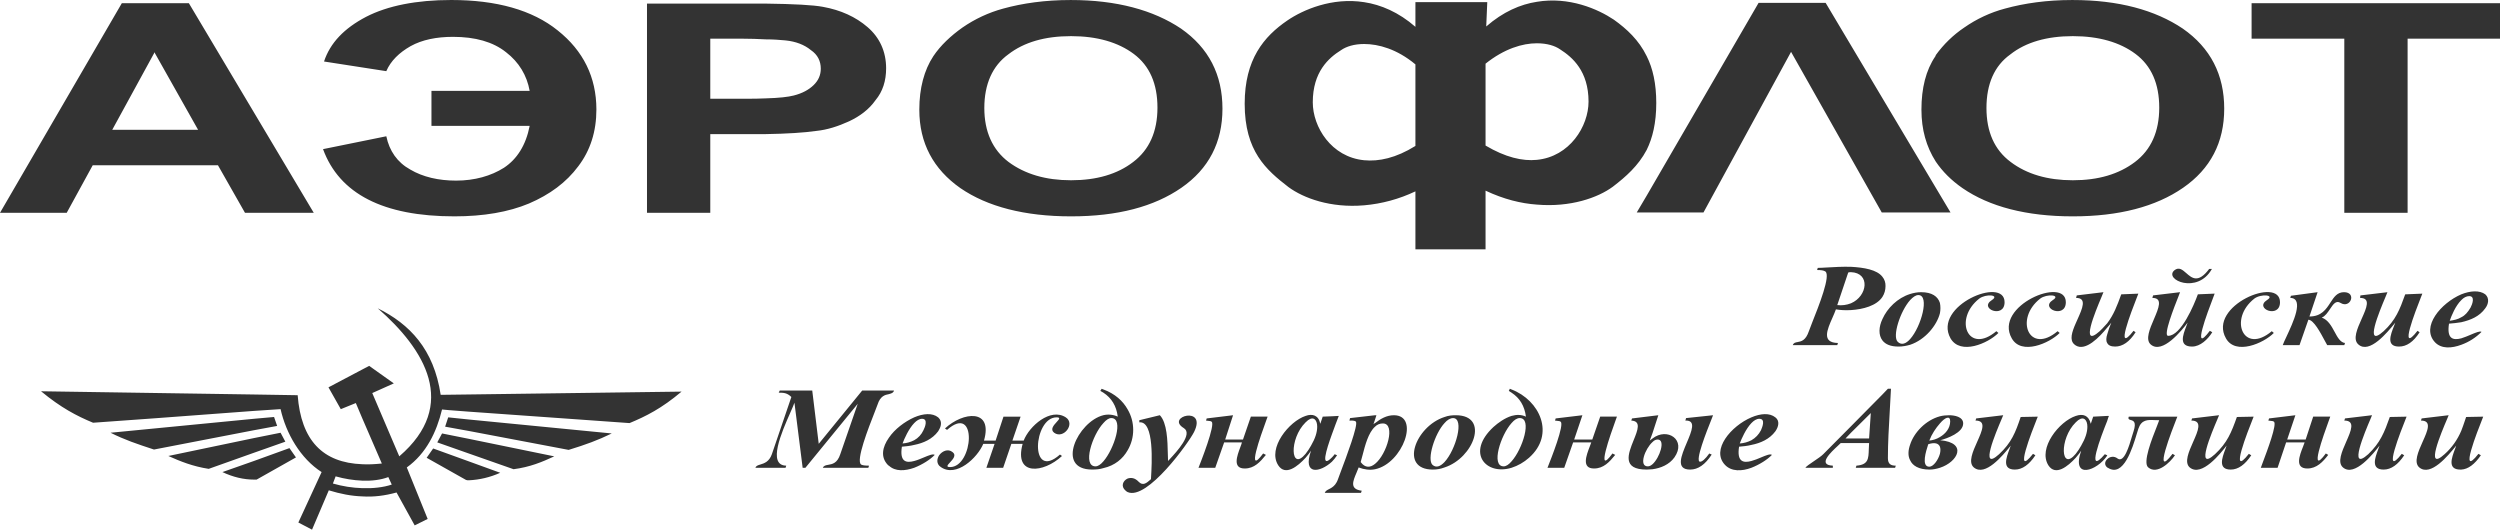
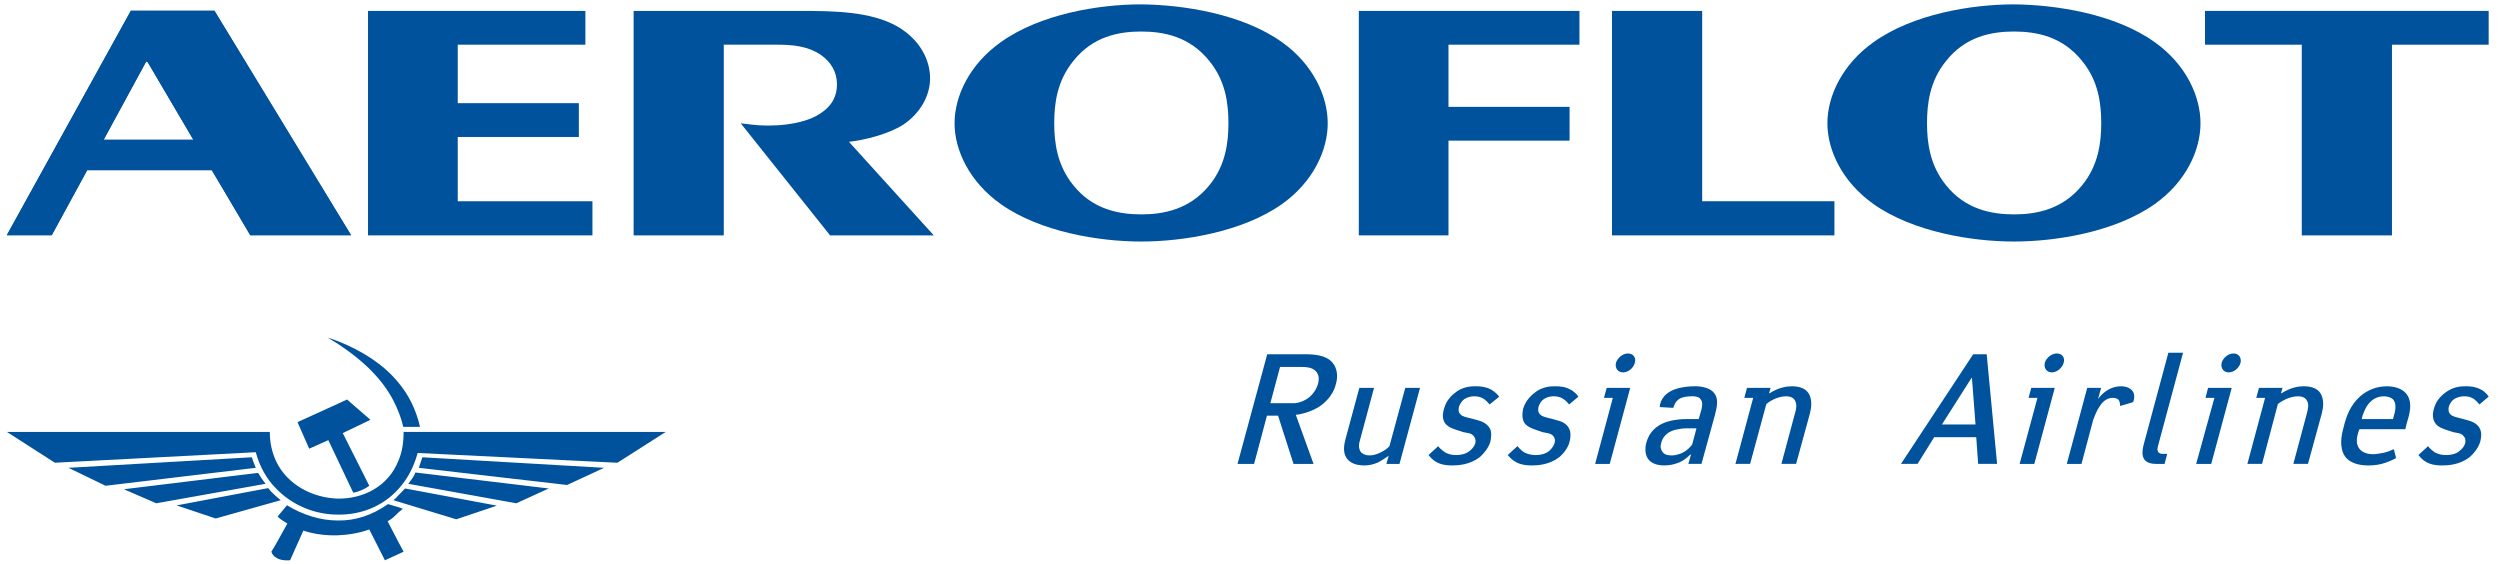
- <svg xmlns="http://www.w3.org/2000/svg" width="118" height="25" viewBox="0 0 118 25" fill="none">
-   <path fill-rule="evenodd" clip-rule="evenodd" d="M21.155 19.699L21.01 20.139L22.124 20.341L26.84 21.235C27.664 20.982 28.213 20.78 28.875 20.459L22.124 19.8L21.155 19.699ZM40.954 1.284C40.389 0.794 39.678 0.473 38.838 0.322C38.386 0.237 37.482 0.187 36.142 0.17H30.538V10.045H33.525V6.33H36.141C37.142 6.314 37.95 6.263 38.531 6.179C39.048 6.128 39.564 5.959 40.082 5.723C40.582 5.487 41.018 5.167 41.325 4.728C41.664 4.322 41.825 3.816 41.825 3.225C41.825 2.431 41.519 1.773 40.954 1.284ZM38.402 4.018C38.176 4.237 37.869 4.406 37.465 4.508C37.207 4.575 36.771 4.626 36.142 4.643C35.851 4.66 35.511 4.66 35.156 4.66H33.525V1.824H34.946C35.414 1.824 35.802 1.841 36.142 1.858C36.511 1.858 36.789 1.882 36.992 1.9L36.992 1.9C37.029 1.903 37.063 1.906 37.094 1.909C37.562 1.959 37.966 2.111 38.273 2.364C38.596 2.584 38.741 2.887 38.741 3.242C38.741 3.545 38.628 3.799 38.402 4.018ZM7.316 0.152H5.75L0 10.044H3.149L4.377 7.799H10.287L11.563 10.044H14.809L8.915 0.152H7.316ZM7.316 6.128H5.297L7.299 2.465L7.315 2.515L9.35 6.127H7.316V6.128ZM26.322 1.435C25.128 0.473 23.432 0 21.301 0C19.654 0 18.297 0.27 17.28 0.794C16.246 1.334 15.584 2.026 15.294 2.903L18.233 3.359C18.443 2.87 18.846 2.482 19.38 2.178C19.929 1.874 20.607 1.739 21.382 1.739C22.432 1.739 23.272 1.975 23.885 2.465C24.499 2.937 24.87 3.562 25 4.288H20.365V5.942H25C24.823 6.854 24.402 7.512 23.789 7.917C23.175 8.306 22.4 8.525 21.528 8.525C20.705 8.525 19.962 8.356 19.364 8.002C18.751 7.664 18.379 7.124 18.234 6.432L15.247 7.039C16.022 9.15 18.089 10.212 21.448 10.212C22.821 10.212 24 10.01 24.969 9.605C25.954 9.182 26.729 8.609 27.294 7.849C27.86 7.107 28.15 6.212 28.15 5.166C28.148 3.646 27.534 2.397 26.322 1.435ZM106.275 0.152V1.824H110.651V10.044H113.639V1.824H118V0.152H106.275ZM103.029 1.351C101.722 0.473 99.994 0.001 97.83 0.001H97.797C96.619 0.001 95.553 0.152 94.632 0.406C93.948 0.588 93.298 0.891 92.711 1.301C92.194 1.648 91.741 2.088 91.37 2.6C91.37 2.609 91.366 2.618 91.362 2.626C91.358 2.635 91.353 2.643 91.353 2.651C90.901 3.31 90.692 4.17 90.692 5.166V5.183C90.692 6.111 90.918 6.921 91.37 7.63C91.693 8.103 92.096 8.508 92.629 8.879C93.905 9.757 95.65 10.212 97.829 10.212H97.845C100.009 10.212 101.753 9.757 103.044 8.862C104.337 7.967 104.983 6.718 104.983 5.131C104.984 3.528 104.337 2.263 103.029 1.351ZM100.769 7.647C100.01 8.221 99.041 8.508 97.845 8.508H97.83C96.651 8.508 95.666 8.221 94.907 7.647C94.132 7.073 93.761 6.212 93.761 5.098C93.761 3.968 94.132 3.107 94.89 2.567C95.617 1.992 96.619 1.706 97.83 1.706H97.845C99.058 1.706 100.058 1.992 100.801 2.549C101.544 3.107 101.916 3.95 101.916 5.082C101.916 6.213 101.528 7.073 100.769 7.647ZM86.171 0.136H83.005L77.724 9.234L77.255 10.027H80.405L84.538 2.448L88.818 10.027H92.064L91.37 8.863L86.171 0.136ZM78.176 4.862C78.176 3.95 78.014 3.225 77.724 2.65C77.353 1.891 76.787 1.367 76.174 0.929C75.415 0.422 74.058 -0.169 72.54 0.085C71.764 0.203 70.942 0.558 70.15 1.25L70.199 0.102H66.808V1.267C66.016 0.575 65.177 0.221 64.385 0.102C62.883 -0.134 61.51 0.457 60.768 0.963C59.653 1.723 58.749 2.803 58.749 4.896C58.749 7.141 59.766 8.019 60.816 8.83C61.527 9.353 62.803 9.826 64.385 9.691C65.222 9.619 66.042 9.396 66.808 9.032V11.767H70.118V8.999C70.974 9.404 71.797 9.606 72.54 9.657C74.123 9.792 75.415 9.336 76.126 8.813C76.74 8.341 77.321 7.834 77.724 7.075C77.999 6.516 78.176 5.808 78.176 4.862ZM66.808 6.888C65.887 7.462 65.08 7.63 64.385 7.563C62.835 7.411 61.963 5.993 61.963 4.829C61.963 3.394 62.706 2.735 63.303 2.364C63.546 2.195 63.917 2.077 64.385 2.077C65.064 2.077 65.936 2.313 66.808 3.039V6.888ZM72.54 7.545C71.863 7.613 71.055 7.427 70.118 6.87V3.005C71.006 2.296 71.863 2.043 72.54 2.043C73.026 2.043 73.396 2.162 73.639 2.331C74.221 2.702 74.979 3.36 74.979 4.795C74.979 5.959 74.091 7.394 72.54 7.545ZM55.746 1.351C54.438 0.473 52.694 0.001 50.547 0.001H50.53C49.335 0.001 48.269 0.152 47.349 0.406C46.665 0.592 46.016 0.894 45.427 1.301C44.878 1.689 44.393 2.145 44.054 2.651C43.619 3.31 43.392 4.17 43.392 5.166V5.183C43.392 6.752 44.054 7.985 45.33 8.879C46.606 9.757 48.366 10.212 50.547 10.212H50.562C52.743 10.212 54.47 9.757 55.763 8.862C57.054 7.967 57.7 6.718 57.7 5.131C57.7 3.528 57.054 2.263 55.746 1.351ZM53.485 7.647C52.742 8.221 51.757 8.508 50.562 8.508H50.546C49.366 8.508 48.382 8.221 47.607 7.647C46.847 7.073 46.46 6.212 46.46 5.098C46.46 3.968 46.847 3.107 47.59 2.567C48.333 1.992 49.319 1.706 50.546 1.706H50.562C51.774 1.706 52.775 1.992 53.518 2.549C54.261 3.107 54.632 3.95 54.632 5.082C54.632 6.213 54.244 7.073 53.485 7.647ZM104.402 12.694H104.273C103.755 13.386 103.459 13.126 103.193 12.892C103.011 12.732 102.842 12.584 102.626 12.762C102.125 13.2 103.724 13.91 104.402 12.694ZM97.975 16.306C98.443 16.593 99.09 15.918 99.46 15.463C99.541 15.378 99.605 15.293 99.655 15.226C99.578 15.407 99.513 15.594 99.46 15.784C99.412 15.935 99.396 16.088 99.46 16.189C99.509 16.29 99.621 16.358 99.832 16.358C100.187 16.358 100.51 16.138 100.8 15.682L100.704 15.614C99.789 16.777 100.605 14.694 100.86 14.04C100.898 13.944 100.923 13.879 100.93 13.86L100.123 13.893C99.928 14.433 99.767 14.856 99.46 15.26C99.438 15.284 99.415 15.308 99.393 15.333C99.379 15.347 99.366 15.362 99.352 15.377C99.274 15.463 99.194 15.551 99.106 15.632C98.157 16.479 98.905 14.698 99.188 14.024C99.238 13.906 99.273 13.822 99.283 13.791L98.024 13.943L97.99 14.061C98.513 14.061 98.292 14.553 98.054 15.082C98.028 15.141 98.001 15.2 97.975 15.26C97.797 15.665 97.668 16.053 97.91 16.256C97.919 16.265 97.931 16.273 97.944 16.282C97.955 16.29 97.967 16.298 97.975 16.306ZM65.791 19.599C65.452 19.599 65.162 19.767 64.903 19.97C64.87 19.986 64.837 20.003 64.822 20.038L64.903 19.801L64.967 19.599H64.903L63.724 19.734L63.692 19.852C63.698 19.852 63.705 19.852 63.712 19.852C63.717 19.852 63.721 19.852 63.726 19.852C63.805 19.849 63.943 19.845 63.998 19.902C64.117 20.053 63.549 21.56 63.282 22.269C63.221 22.43 63.176 22.55 63.158 22.604C63.078 22.84 62.965 22.941 62.868 23.008C62.819 23.042 62.77 23.067 62.725 23.089C62.636 23.134 62.561 23.172 62.529 23.262H64.24L64.273 23.161C63.695 23.09 63.855 22.716 64.028 22.311C64.063 22.229 64.098 22.146 64.128 22.064C64.386 22.164 64.661 22.199 64.903 22.148C66.211 21.877 67.034 19.599 65.791 19.599ZM64.902 21.894C64.676 22.079 64.434 22.096 64.224 21.809C64.252 21.72 64.282 21.605 64.314 21.478C64.43 21.029 64.588 20.415 64.902 20.139C64.951 20.088 65.009 20.049 65.073 20.023C65.137 19.997 65.205 19.985 65.273 19.987C65.887 19.986 65.468 21.439 64.902 21.894ZM68.714 19.599C68.535 19.599 68.358 19.615 68.18 19.683C66.808 20.122 66.032 22.164 67.631 22.164C67.826 22.164 68.003 22.131 68.18 22.064C69.553 21.624 70.329 19.599 68.714 19.599ZM68.181 21.809C67.987 22.012 67.793 22.096 67.616 21.944C67.341 21.691 67.713 20.475 68.181 19.97C68.31 19.818 68.456 19.734 68.585 19.734C69.132 19.734 68.714 21.235 68.181 21.809ZM108.537 16.29L108.955 15.092C109.202 15.092 109.529 15.707 109.725 16.074C109.774 16.166 109.814 16.242 109.844 16.29H110.651L110.684 16.189C110.464 16.164 110.335 15.927 110.195 15.667C110.047 15.393 109.885 15.094 109.586 14.99C109.75 14.926 109.867 14.75 109.977 14.586C110.126 14.362 110.26 14.162 110.474 14.298C110.942 14.585 111.249 13.791 110.636 13.791C110.313 13.791 110.161 14.027 109.994 14.285C109.792 14.596 109.57 14.939 109.005 14.939L109.391 13.791L108.132 13.96L108.1 14.061C108.772 14.074 108.233 15.224 107.917 15.899L107.917 15.899C107.838 16.067 107.773 16.205 107.745 16.29H108.537ZM42.197 18.434H40.695L38.644 20.948L38.338 18.434H36.804L36.755 18.534C37.013 18.534 37.159 18.551 37.352 18.738L36.432 21.439C36.304 21.798 36.069 21.87 35.889 21.925C35.774 21.96 35.682 21.988 35.657 22.08H37.078L37.11 21.979C36.205 21.966 36.899 20.391 37.295 19.494L37.295 19.493C37.386 19.286 37.462 19.115 37.498 19.008L37.885 22.08H38.015L40.485 19.059L39.661 21.439C39.522 21.866 39.284 21.907 39.096 21.939C38.979 21.959 38.881 21.976 38.838 22.08H40.985L41.018 21.979C40.824 21.979 40.711 21.963 40.647 21.928C40.382 21.748 40.997 20.184 41.289 19.441C41.353 19.277 41.401 19.154 41.422 19.093C41.551 18.687 41.777 18.637 41.955 18.603C41.965 18.6 41.976 18.597 41.986 18.594C42.086 18.565 42.168 18.54 42.197 18.434ZM55.875 20.206C56.323 20.478 55.529 21.331 55.219 21.665C55.182 21.703 55.153 21.735 55.132 21.758C55.127 21.658 55.124 21.538 55.121 21.406C55.108 20.805 55.089 19.958 54.745 19.598L53.776 19.834V19.935C54.49 19.854 54.368 21.895 54.329 22.547L54.325 22.619L54.304 22.636C54.119 22.799 53.946 22.949 53.743 22.737C53.566 22.551 53.388 22.534 53.226 22.586C53.001 22.687 52.887 22.957 53.129 23.159C53.161 23.192 53.193 23.209 53.224 23.226L53.226 23.227C54.147 23.632 56.117 20.881 56.359 20.391C56.989 19.126 54.987 19.666 55.875 20.206ZM50.304 19.699C49.577 19.227 48.576 20.122 48.318 20.796H47.785L48.172 19.666H47.364L46.993 20.796H46.444C46.88 19.277 45.459 19.43 44.603 20.223L44.7 20.291C46.154 19.008 45.944 22.046 44.845 22.046C44.637 22.046 44.723 21.953 44.84 21.826C44.978 21.678 45.158 21.483 44.958 21.337C44.748 21.168 44.473 21.287 44.328 21.489C44.232 21.64 44.199 21.827 44.328 21.979C44.345 21.987 44.357 22 44.369 22.013C44.381 22.025 44.393 22.038 44.409 22.046C45.136 22.553 46.137 21.607 46.411 20.949H46.945L46.557 22.08H47.349L47.736 20.949H48.269C47.849 22.485 49.254 22.333 50.126 21.523L50.03 21.455C48.577 22.737 48.77 19.699 49.868 19.699C50.075 19.699 49.991 19.791 49.875 19.919C49.737 20.07 49.554 20.27 49.756 20.425C50.191 20.746 50.772 20.003 50.304 19.699ZM53.227 19.328C53.001 18.923 52.63 18.585 52.08 18.382C52.067 18.375 52.053 18.371 52.04 18.367L52.04 18.367C52.023 18.363 52.009 18.358 52 18.349L51.935 18.449C51.959 18.467 51.984 18.48 52.009 18.493C52.032 18.505 52.056 18.517 52.08 18.534C52.467 18.788 52.693 19.158 52.758 19.665C52.544 19.568 52.307 19.544 52.08 19.597C50.869 19.901 49.803 22.163 51.547 22.163C51.74 22.163 51.918 22.147 52.08 22.095C52.613 21.977 53 21.656 53.226 21.251C53.397 20.962 53.487 20.629 53.487 20.29C53.487 19.95 53.397 19.617 53.227 19.328ZM52.08 21.776C51.951 21.927 51.822 22.012 51.709 22.012C51.079 22.012 51.547 20.543 52.08 19.969C52.21 19.817 52.338 19.733 52.452 19.733C53.065 19.734 52.581 21.202 52.08 21.776ZM59.04 19.666L58.669 20.746H57.829L58.2 19.599L56.956 19.75L56.924 19.852C56.956 19.856 56.986 19.859 57.014 19.862L57.014 19.862C57.098 19.87 57.159 19.877 57.183 19.902C57.393 20.003 56.65 21.876 56.569 22.079H57.36L57.78 20.881H58.62C58.603 20.946 58.572 21.027 58.539 21.117C58.387 21.525 58.168 22.113 58.75 22.113C59.202 22.113 59.476 21.809 59.751 21.471L59.621 21.404C58.794 22.523 59.517 20.531 59.763 19.854C59.795 19.765 59.819 19.698 59.831 19.665H59.04V19.666ZM97.216 15.716L97.119 15.632C95.778 16.762 95.069 15.057 96.296 14.095C96.602 13.86 97.297 13.91 96.893 14.163C96.263 14.568 97.507 15.057 97.507 14.264C97.507 13.015 94.083 14.433 94.955 15.969C95.408 16.779 96.731 16.205 97.216 15.716ZM63.11 21.489L62.997 21.439C62.952 21.502 62.906 21.55 62.874 21.584L62.868 21.59C62.318 22.147 62.593 21.252 62.868 20.493C62.985 20.165 63.103 19.859 63.161 19.709L63.161 19.709C63.174 19.674 63.184 19.648 63.191 19.631L62.868 19.648L62.432 19.665L62.318 20.003C62.238 19.598 61.947 19.514 61.624 19.631C60.849 19.885 59.815 21.151 60.332 21.961C60.671 22.484 61.252 22.012 61.624 21.607C61.737 21.471 61.834 21.354 61.882 21.269C61.463 22.467 62.318 22.299 62.867 21.792C62.958 21.7 63.039 21.598 63.11 21.489ZM61.882 21.032C61.806 21.169 61.72 21.299 61.624 21.421C60.914 22.282 60.832 20.712 61.624 19.935C61.641 19.919 61.66 19.902 61.681 19.885C61.701 19.868 61.721 19.851 61.737 19.834C62.012 19.631 62.172 19.834 62.172 20.139C62.172 20.408 62.077 20.696 61.882 21.032ZM43.15 21C43.586 20.914 44.006 20.729 44.28 20.358C44.288 20.341 44.297 20.328 44.305 20.315L44.305 20.315L44.305 20.315C44.313 20.302 44.321 20.29 44.328 20.274C44.425 20.104 44.458 19.902 44.328 19.75L44.28 19.699C44.005 19.48 43.585 19.514 43.15 19.699C42.698 19.902 42.23 20.256 41.955 20.662C41.648 21.1 41.551 21.574 41.906 21.944C41.923 21.961 41.939 21.979 41.955 21.979C42.261 22.265 42.714 22.232 43.15 22.079C43.537 21.928 43.909 21.691 44.119 21.471C44.039 21.409 43.837 21.494 43.603 21.592L43.603 21.592C43.457 21.654 43.299 21.72 43.15 21.759C42.779 21.86 42.456 21.809 42.569 21.084L42.569 21.084C42.763 21.067 42.957 21.049 43.15 21ZM43.15 19.97C43.263 19.852 43.392 19.767 43.521 19.767C43.812 19.767 43.666 20.155 43.586 20.307C43.494 20.509 43.341 20.675 43.15 20.779C42.978 20.867 42.791 20.919 42.601 20.931C42.681 20.712 42.891 20.239 43.15 19.97ZM107.324 15.716L107.229 15.632C105.888 16.762 105.177 15.057 106.404 14.095C106.711 13.86 107.406 13.91 107.002 14.163C106.372 14.568 107.616 15.057 107.616 14.264C107.616 13.015 104.192 14.433 105.064 15.969C105.516 16.779 106.841 16.205 107.324 15.716ZM109.182 19.666L108.827 20.746H107.955L108.342 19.599L107.099 19.75L107.066 19.852C107.098 19.856 107.128 19.859 107.155 19.862C107.239 19.87 107.3 19.876 107.324 19.902C107.498 19.985 107.01 21.279 106.798 21.841C106.754 21.959 106.722 22.044 106.71 22.079H107.502L107.905 20.881H108.778C108.759 20.939 108.732 21.009 108.701 21.088C108.54 21.496 108.298 22.113 108.907 22.113C109.343 22.113 109.634 21.809 109.892 21.471L109.779 21.404C108.951 22.523 109.675 20.53 109.92 19.854L109.921 19.853C109.953 19.764 109.977 19.698 109.988 19.665H109.182V19.666ZM105.581 19.682C105.323 20.408 105.129 20.898 104.547 21.438C103.589 22.306 104.4 20.402 104.666 19.778L104.666 19.777C104.705 19.686 104.733 19.622 104.741 19.598L103.465 19.75L103.433 19.851C103.963 19.851 103.751 20.329 103.518 20.854C103.311 21.32 103.087 21.824 103.353 22.062C103.917 22.535 104.822 21.387 105.096 21.032C105.079 21.085 105.057 21.144 105.034 21.206L105.034 21.206C104.884 21.608 104.676 22.164 105.291 22.164C105.645 22.164 105.968 21.928 106.259 21.489L106.146 21.421C105.194 22.63 106.114 20.315 106.33 19.772C106.353 19.716 106.368 19.678 106.372 19.666L105.581 19.682ZM104.419 15.682L104.305 15.614C103.41 16.798 104.21 14.705 104.462 14.045C104.501 13.943 104.527 13.875 104.532 13.859L103.739 13.892C103.562 14.382 102.949 15.851 102.335 15.851C102.087 15.851 102.624 14.492 102.829 13.974C102.864 13.884 102.89 13.819 102.899 13.791L101.625 13.943L101.592 14.061C102.096 14.061 101.891 14.537 101.668 15.059C101.468 15.524 101.253 16.025 101.511 16.256C102.06 16.745 102.996 15.581 103.256 15.226C103.238 15.28 103.214 15.341 103.19 15.406C103.036 15.807 102.825 16.358 103.465 16.358C103.853 16.358 104.208 16.02 104.419 15.682ZM100.478 19.666C100.434 19.785 100.496 19.803 100.573 19.825C100.694 19.86 100.851 19.906 100.704 20.358C100.685 20.404 100.659 20.493 100.627 20.603L100.627 20.604C100.495 21.055 100.256 21.871 99.946 21.64C99.875 21.583 99.786 21.554 99.697 21.561C99.607 21.567 99.523 21.608 99.46 21.675C99.348 21.776 99.315 21.944 99.46 22.063C99.46 22.063 99.476 22.079 99.493 22.079C100.23 22.554 100.656 21.139 100.858 20.468C100.886 20.375 100.91 20.297 100.93 20.239C101.078 19.8 101.365 19.813 101.71 19.829C101.777 19.831 101.845 19.834 101.915 19.834C101.897 19.891 101.855 19.995 101.803 20.128L101.803 20.128C101.573 20.708 101.122 21.843 101.398 22.063C101.818 22.417 102.431 21.827 102.658 21.489L102.544 21.421C101.578 22.696 102.541 20.25 102.738 19.748C102.755 19.705 102.767 19.676 102.771 19.666H100.478ZM99.46 21.489L99.348 21.439C98.426 22.519 99.169 20.595 99.46 19.869C99.493 19.75 99.526 19.666 99.541 19.632H99.46L98.798 19.666L98.685 20.004C98.588 19.599 98.313 19.515 97.974 19.633C97.199 19.887 96.181 21.152 96.683 21.963C97.022 22.485 97.603 22.013 97.974 21.608C98.088 21.473 98.185 21.355 98.233 21.27C97.748 22.671 98.991 22.216 99.459 21.506V21.489H99.46ZM98.233 21.032C98.157 21.169 98.071 21.299 97.975 21.421C97.265 22.282 97.184 20.712 97.975 19.935C97.991 19.919 98.011 19.902 98.031 19.885C98.052 19.868 98.072 19.851 98.088 19.834C98.363 19.631 98.524 19.834 98.524 20.139C98.524 20.408 98.427 20.696 98.233 21.032ZM95.376 19.682C95.133 20.408 94.94 20.898 94.358 21.438C93.4 22.306 94.211 20.402 94.477 19.778L94.477 19.777C94.516 19.686 94.543 19.622 94.552 19.598L93.276 19.75L93.244 19.851C93.771 19.851 93.559 20.324 93.326 20.846C93.116 21.314 92.888 21.822 93.163 22.062C93.703 22.514 94.537 21.488 94.865 21.086L94.908 21.032C94.891 21.084 94.869 21.142 94.846 21.204C94.695 21.606 94.486 22.164 95.102 22.164C95.456 22.164 95.779 21.928 96.07 21.489L95.958 21.421C95.006 22.63 95.926 20.313 96.141 19.771C96.155 19.736 96.166 19.709 96.174 19.69C96.178 19.678 96.181 19.67 96.183 19.666L95.376 19.682ZM116.401 19.682C116.379 19.745 116.359 19.806 116.339 19.866C116.284 20.027 116.234 20.176 116.175 20.324C115.996 20.753 115.725 21.134 115.384 21.438C114.426 22.306 115.237 20.402 115.503 19.778C115.542 19.686 115.569 19.622 115.577 19.598L114.303 19.75L114.269 19.851C114.797 19.851 114.585 20.324 114.351 20.846C114.142 21.314 113.914 21.822 114.189 22.062C114.729 22.514 115.563 21.488 115.89 21.086L115.934 21.032C115.917 21.084 115.895 21.142 115.872 21.204C115.721 21.606 115.511 22.164 116.127 22.164H116.175C116.498 22.147 116.806 21.911 117.097 21.489L116.983 21.421C116.031 22.63 116.952 20.313 117.167 19.771C117.189 19.715 117.204 19.678 117.208 19.666L116.401 19.682ZM117.305 13.892C117.03 13.69 116.594 13.724 116.174 13.892C115.222 14.297 114.252 15.428 114.931 16.155C115.237 16.476 115.722 16.442 116.174 16.273C116.53 16.145 116.856 15.938 117.128 15.665C117.057 15.612 116.852 15.699 116.614 15.8C116.472 15.86 116.319 15.925 116.174 15.969C115.787 16.07 115.48 16.003 115.593 15.277C115.787 15.26 115.98 15.243 116.174 15.209C116.61 15.108 117.03 14.939 117.305 14.551C117.451 14.365 117.514 14.078 117.305 13.892ZM116.611 14.517C116.481 14.737 116.352 14.889 116.175 14.973C116.013 15.074 115.836 15.108 115.627 15.142C115.707 14.906 115.9 14.433 116.175 14.163C116.288 14.045 116.418 13.977 116.547 13.977C116.837 13.977 116.692 14.365 116.611 14.517ZM114.268 14.029L114.268 14.029C114.304 13.939 114.328 13.878 114.334 13.86L113.526 13.893C113.267 14.62 113.073 15.109 112.508 15.632C111.557 16.483 112.314 14.686 112.595 14.017L112.595 14.017L112.595 14.017C112.643 13.903 112.677 13.822 112.687 13.792L111.411 13.944L111.395 14.062C111.912 14.062 111.704 14.527 111.473 15.042C111.265 15.508 111.037 16.016 111.314 16.257C111.839 16.724 112.689 15.68 113.017 15.278L113.058 15.227C113.04 15.277 113.018 15.333 112.995 15.392L112.995 15.392C112.833 15.803 112.615 16.358 113.236 16.358C113.591 16.358 113.914 16.139 114.205 15.683L114.107 15.614C113.187 16.784 114.017 14.669 114.268 14.029ZM112.799 19.682C112.542 20.408 112.347 20.898 111.782 21.438C110.807 22.309 111.626 20.387 111.889 19.77L111.889 19.77C111.926 19.682 111.952 19.621 111.96 19.598L110.684 19.75L110.652 19.851C111.181 19.851 110.972 20.326 110.742 20.848C110.536 21.316 110.313 21.823 110.587 22.062C111.136 22.535 112.04 21.387 112.315 21.032C112.298 21.084 112.276 21.142 112.253 21.203C112.102 21.605 111.893 22.164 112.508 22.164C112.864 22.164 113.187 21.928 113.478 21.489L113.364 21.421C112.404 22.641 113.349 20.271 113.555 19.757L113.555 19.756C113.574 19.709 113.586 19.677 113.591 19.666L112.799 19.682ZM83.797 19.699C83.522 19.48 83.102 19.514 82.666 19.699C81.712 20.104 80.744 21.235 81.421 21.944C81.729 22.265 82.214 22.248 82.666 22.079C83.052 21.928 83.425 21.691 83.634 21.471C83.555 21.409 83.353 21.494 83.118 21.592L83.118 21.593C82.972 21.654 82.814 21.72 82.666 21.759C82.294 21.86 81.971 21.809 82.084 21.084C82.278 21.067 82.471 21.05 82.666 21C83.102 20.914 83.522 20.729 83.797 20.358C83.941 20.155 84.022 19.869 83.797 19.699ZM83.118 20.307C83.015 20.508 82.858 20.672 82.666 20.78C82.494 20.868 82.307 20.919 82.117 20.932C82.198 20.712 82.407 20.239 82.666 19.97C82.779 19.852 82.907 19.767 83.037 19.767C83.344 19.767 83.182 20.155 83.118 20.307ZM79.582 19.734L79.549 19.852C80.07 19.828 79.85 20.346 79.616 20.898C79.356 21.511 79.078 22.164 79.775 22.164C80.147 22.164 80.486 21.928 80.792 21.456L80.678 21.405C80.485 21.675 80.34 21.793 80.244 21.793C79.982 21.793 80.561 20.342 80.781 19.793L80.781 19.793C80.819 19.696 80.847 19.627 80.856 19.599L79.582 19.734ZM94.228 15.632C92.888 16.762 92.193 15.057 93.42 14.095C93.728 13.86 94.405 13.91 94.017 14.163C93.372 14.568 94.616 15.057 94.616 14.264C94.616 13.015 91.209 14.433 92.064 15.969C92.533 16.779 93.84 16.205 94.325 15.716L94.228 15.632ZM20.8 18.636L22.124 18.619L32.169 18.484C31.231 19.277 30.489 19.649 29.714 19.97C29.692 19.97 28.612 19.892 27.215 19.792C25.552 19.673 23.44 19.521 22.124 19.43C21.365 19.379 20.864 19.328 20.864 19.328C20.606 20.392 20.121 21.404 19.201 22.063L20.186 24.494L19.573 24.798L18.717 23.245C18.167 23.397 17.634 23.465 17.101 23.43C16.585 23.413 16.068 23.312 15.519 23.143L14.728 25L14.082 24.662L15.18 22.282C14.179 21.64 13.501 20.459 13.243 19.311C13.243 19.311 12.742 19.345 11.983 19.395C9.56 19.582 4.442 19.953 4.393 19.953C3.618 19.632 2.875 19.244 1.938 18.468L11.983 18.62L14.05 18.654C14.211 20.781 15.229 21.844 17.102 21.912C17.393 21.928 17.683 21.912 18.023 21.878L17.102 19.751L16.795 19.024L16.085 19.312L15.504 18.282L17.103 17.438L17.425 17.269L18.588 18.096L17.571 18.552L18.846 21.539C21.672 19.109 20.041 16.476 17.829 14.551C19.33 15.293 20.477 16.476 20.8 18.636ZM15.713 22.822C16.166 22.953 16.632 23.027 17.102 23.041C17.586 23.059 18.087 23.008 18.491 22.872L18.329 22.518C17.974 22.653 17.538 22.704 17.102 22.687C16.676 22.669 16.254 22.601 15.842 22.484L15.713 22.822ZM13.243 20.425L13.468 20.847L11.983 21.371L9.851 22.13C9.092 22.012 8.511 21.776 7.946 21.522L11.983 20.678L13.243 20.425ZM20.138 21.607L20.445 21.168L22.125 21.776L23.61 22.315C23.14 22.527 22.637 22.647 22.125 22.67C22.081 22.673 22.037 22.667 21.996 22.653L20.138 21.607ZM12.936 19.682L13.081 20.104L11.983 20.307L7.268 21.218C6.444 20.948 5.895 20.763 5.217 20.425L11.983 19.767L12.936 19.682ZM10.498 22.282L11.983 21.759L13.662 21.151L13.969 21.59L12.112 22.637H11.983C11.499 22.637 10.998 22.518 10.498 22.282ZM20.639 20.881L20.865 20.459L22.124 20.712L26.161 21.54C25.58 21.809 25.015 22.046 24.24 22.147L22.124 21.404L20.639 20.881ZM77.938 20.743C77.957 20.727 77.976 20.711 77.999 20.696C78.694 20.155 79.614 20.763 79.032 21.591C78.791 21.928 78.386 22.097 77.999 22.148C77.948 22.148 77.898 22.152 77.849 22.157C77.805 22.161 77.763 22.164 77.724 22.164C76.548 22.164 76.848 21.421 77.108 20.777C77.302 20.298 77.473 19.874 76.997 19.852L77.03 19.751L77.999 19.632L78.273 19.599L77.999 20.442L77.869 20.796C77.895 20.779 77.916 20.761 77.938 20.743ZM77.773 22.012C77.853 22.012 77.918 21.979 77.999 21.911C78.338 21.607 78.629 20.746 78.241 20.746C78.16 20.746 78.08 20.779 77.999 20.864C77.644 21.184 77.338 22.012 77.773 22.012ZM75.156 20.746L75.529 19.666V19.665H76.319C76.309 19.695 76.289 19.751 76.261 19.826C76.028 20.474 75.284 22.538 76.108 21.404L76.238 21.471C75.964 21.809 75.689 22.113 75.237 22.113C74.635 22.113 74.879 21.484 75.036 21.076C75.065 21.002 75.091 20.936 75.108 20.881H74.252L73.832 22.079H73.041C73.045 22.069 73.051 22.055 73.058 22.037C73.195 21.693 73.87 19.998 73.655 19.902C73.63 19.877 73.57 19.87 73.486 19.862C73.458 19.859 73.428 19.856 73.396 19.852L73.428 19.75L74.689 19.599L74.301 20.746H75.156ZM71.306 18.367C71.318 18.371 71.329 18.375 71.345 18.383C72.67 18.889 73.428 20.493 72.169 21.607C71.928 21.821 71.648 21.982 71.345 22.079C70.135 22.451 69.182 21.371 70.49 20.155C70.716 19.952 71.022 19.733 71.345 19.631C71.572 19.565 71.813 19.565 72.024 19.666C71.959 19.159 71.733 18.788 71.345 18.534C71.321 18.517 71.301 18.505 71.28 18.492C71.26 18.48 71.24 18.467 71.216 18.45L71.265 18.349C71.281 18.358 71.294 18.362 71.306 18.367ZM70.974 22.012C71.088 22.012 71.216 21.927 71.345 21.776C71.862 21.202 72.331 19.734 71.733 19.733C71.604 19.733 71.474 19.817 71.345 19.969C70.829 20.543 70.361 22.012 70.974 22.012ZM86.491 14.999C86.239 15.569 85.971 16.175 86.751 16.189L86.719 16.29H84.62C84.657 16.179 84.743 16.163 84.848 16.145C85.015 16.115 85.23 16.077 85.379 15.632C85.402 15.56 85.461 15.41 85.538 15.216C85.843 14.45 86.425 12.988 86.154 12.812C86.074 12.762 85.961 12.745 85.767 12.745L85.799 12.644C85.912 12.644 86.067 12.635 86.251 12.624C86.567 12.606 86.966 12.582 87.366 12.593C87.979 12.627 88.593 12.728 88.851 13.066C88.951 13.188 89.003 13.345 88.996 13.505C88.996 13.691 88.947 13.86 88.851 14.012C88.577 14.433 87.93 14.602 87.366 14.636C87.107 14.653 86.849 14.636 86.655 14.602C86.611 14.726 86.551 14.861 86.491 14.999ZM87.365 12.846C87.316 12.846 87.284 12.846 87.236 12.863L86.719 14.4C86.938 14.426 87.159 14.397 87.365 14.316C88.156 13.977 88.286 12.88 87.365 12.846ZM91.564 14.298C91.596 14.459 91.596 14.626 91.564 14.788C91.418 15.361 90.869 16.036 90.16 16.273C89.982 16.324 89.804 16.358 89.611 16.358C89.239 16.358 88.997 16.256 88.852 16.07C88.657 15.817 88.674 15.428 88.852 15.057C89.077 14.551 89.561 14.061 90.16 13.876C90.322 13.825 90.499 13.791 90.676 13.791C91.192 13.791 91.467 13.994 91.564 14.298ZM90.159 14.163C89.69 14.686 89.303 15.885 89.577 16.138C89.756 16.306 89.965 16.222 90.159 16.003C90.675 15.429 91.095 13.927 90.546 13.927C90.417 13.927 90.287 14.028 90.159 14.163ZM91.564 19.649C91.693 19.615 91.855 19.599 92 19.599C92.242 19.599 92.662 19.666 92.662 19.986C92.662 20.425 91.903 20.695 91.58 20.779C92.889 20.898 92.404 21.809 91.564 22.079C91.403 22.13 91.241 22.164 91.08 22.164C90.562 22.164 90.272 21.979 90.159 21.725C90.046 21.522 90.062 21.252 90.159 20.982C90.337 20.425 90.885 19.834 91.564 19.649ZM91.063 22.029C91.257 22.029 91.483 21.708 91.564 21.421C91.596 21.286 91.596 21.168 91.564 21.084C91.499 20.932 91.338 20.864 91.015 20.966C91.011 20.977 91.007 20.991 91.001 21.007C90.918 21.263 90.668 22.029 91.063 22.029ZM91.063 20.796C91.225 20.779 91.403 20.729 91.564 20.628C91.823 20.476 92.048 20.223 92.049 19.885C92.049 19.598 91.807 19.699 91.564 19.986C91.37 20.206 91.176 20.493 91.063 20.796ZM89.195 19.433C89.152 20.165 89.109 20.902 89.109 21.624C89.109 21.894 89.238 21.979 89.481 21.979L89.449 22.079H87.592L87.624 21.979C88.185 21.936 88.194 21.652 88.207 21.211C88.21 21.119 88.213 21.02 88.221 20.914H86.881C86.853 20.944 86.807 20.986 86.751 21.038C86.423 21.341 85.764 21.949 86.51 21.979V22.079H85.218C85.235 22.026 85.416 21.903 85.611 21.771C85.787 21.652 85.974 21.526 86.058 21.438L87.366 20.121L88.851 18.619L89.109 18.349H89.254C89.238 18.708 89.216 19.07 89.195 19.433ZM87.107 20.696H88.221L88.302 19.497L87.366 20.425L87.107 20.696Z" fill="#333333" />
+ <svg xmlns="http://www.w3.org/2000/svg" version="1.1" id="Layer_1" x="0px" y="0px" width="182px" height="41px" viewBox="0 0 182 41" enable-background="new 0 0 182 41" xml:space="preserve">
+   <defs id="defs65" />
+   <g id="g60">
+     <path fill-rule="evenodd" clip-rule="evenodd" fill="#00529c" d="m 10.81,4.606 3.266,5.565 H 7.543 l 3.096,-5.679 h 0.085 z m 4.601,7.781 2.812,4.714 H 25.55 L 15.61,0.771 H 9.531 L 0.5,17.101 H 3.766 L 6.35,12.387 Z" id="path14" />
+     <path fill-rule="evenodd" clip-rule="evenodd" fill="#00529c" d="M 11.377,36.639 9.02,35.617 18.79,34.426 c 0.17,0.283 0.341,0.539 0.54,0.795 z m 26.213,0 2.357,-1.078 -9.713,-1.164 c -0.085,0.313 -0.341,0.568 -0.511,0.824 z m -1.419,0.172 -2.954,0.994 -4.203,-1.277 -0.37,-0.113 c 0.142,-0.115 0.256,-0.229 0.37,-0.369 0.17,-0.143 0.312,-0.342 0.483,-0.484 z m 7.81,-2.754 -2.698,1.25 -10.792,-1.25 c 0.085,-0.254 0.171,-0.51 0.256,-0.768 z m 0.965,-0.369 3.521,-2.244 H 29.383 c 0,0.797 -0.114,1.479 -0.369,2.074 -0.739,1.902 -2.584,2.811 -4.431,2.781 -1.817,-0.057 -3.663,-0.992 -4.487,-2.727 -0.284,-0.625 -0.454,-1.307 -0.454,-2.129 H 0.5 l 3.494,2.244 14.626,-0.766 c 0.283,1.049 0.794,1.959 1.476,2.639 1.165,1.223 2.84,1.904 4.487,1.904 1.619,0.029 3.267,-0.566 4.431,-1.875 0.625,-0.682 1.107,-1.563 1.391,-2.613 z m -15.932,5.791 0.369,0.684 -0.369,0.172 -0.994,0.453 -1.136,-2.244 c -0.709,0.256 -1.505,0.398 -2.301,0.426 -0.852,0.029 -1.732,-0.086 -2.499,-0.342 l -0.966,2.16 c -0.313,0.027 -0.739,0 -1.022,-0.197 -0.142,-0.086 -0.284,-0.229 -0.34,-0.428 l 0.34,-0.568 0.824,-1.479 c -0.256,-0.168 -0.483,-0.281 -0.71,-0.51 l 0.682,-0.822 c 1.164,0.711 2.442,1.107 3.691,1.107 1.25,0.029 2.499,-0.371 3.664,-1.193 l 0.768,0.227 0.312,0.115 c -0.113,0.084 -0.199,0.17 -0.312,0.256 -0.228,0.225 -0.426,0.453 -0.795,0.652 z m 0,-11.614 c 0.738,0.881 1.277,1.961 1.562,3.209 h -1.221 c -0.085,-0.371 -0.198,-0.738 -0.34,-1.078 -0.824,-2.158 -2.5,-3.693 -4.431,-4.973 -0.255,-0.141 -0.482,-0.311 -0.738,-0.453 0.256,0.086 0.483,0.172 0.738,0.258 1.76,0.707 3.322,1.674 4.43,3.037 z m -3.295,8.008 c 0.313,-0.057 0.795,-0.227 1.165,-0.51 l -1.932,-3.834 2.017,-0.967 -1.704,-1.477 -0.682,0.315 -2.925,1.332 0.852,1.932 1.392,-0.623 z m -5.282,0.541 C 20.323,36.328 20.209,36.215 20.096,36.129 19.869,35.932 19.67,35.733 19.528,35.533 l -6.669,1.26 2.839,0.953 z M 18.62,34.057 c -0.114,-0.254 -0.199,-0.51 -0.285,-0.768 l -13.348,0.768 2.698,1.307 z" id="path58" />
+     <path d="m 102.304,28.237 -1.152,4.242 c -0.14,0.171 -0.362,0.312 -0.563,0.418 -0.307,0.167 -0.615,0.258 -0.9,0.258 -0.28,0 -0.531,-0.114 -0.647,-0.285 -0.082,-0.142 -0.166,-0.365 -0.053,-0.761 l 1.04,-3.872 h -1.069 l -1.009,3.735 c -0.085,0.336 -0.225,0.925 0.082,1.376 0.171,0.254 0.536,0.536 1.289,0.536 0.312,0 0.623,-0.055 1.019,-0.225 0.248,-0.147 0.528,-0.311 0.755,-0.481 l -0.167,0.594 h 0.954 l 1.494,-5.535 z" style="fill:#00529c;fill-opacity:1;fill-rule:nonzero;stroke:none;stroke-width:0;stroke-miterlimit:4;stroke-dasharray:none" id="path18098" />
+     <path d="m 109.143,28.878 c -0.254,-0.335 -0.565,-0.504 -0.621,-0.533 -0.359,-0.193 -0.755,-0.225 -1.098,-0.225 -0.364,0 -0.814,0.032 -1.316,0.338 -0.367,0.256 -0.814,0.645 -0.98,1.294 -0.15,0.478 -0.089,0.84 0.082,1.067 0.193,0.256 0.531,0.391 0.816,0.476 l 0.531,0.172 c 0.278,0.058 0.562,0.058 0.729,0.277 0.085,0.116 0.174,0.258 0.114,0.536 -0.085,0.253 -0.249,0.42 -0.394,0.534 -0.195,0.171 -0.534,0.314 -1.009,0.314 -0.309,0 -0.563,-0.063 -0.816,-0.203 -0.222,-0.167 -0.393,-0.309 -0.48,-0.446 l -0.705,0.649 c 0.509,0.668 1.132,0.756 1.745,0.756 0.42,0 1.265,-0.055 1.968,-0.591 0.391,-0.335 0.674,-0.761 0.789,-1.125 0.056,-0.287 0.113,-0.702 -0.027,-0.959 -0.2,-0.391 -0.647,-0.557 -0.903,-0.618 l -0.393,-0.111 c -0.502,-0.113 -0.729,-0.169 -0.843,-0.311 -0.109,-0.08 -0.196,-0.249 -0.109,-0.587 0.051,-0.138 0.169,-0.367 0.388,-0.536 0.282,-0.169 0.541,-0.196 0.736,-0.196 0.251,0 0.478,0.06 0.674,0.196 0.169,0.113 0.307,0.254 0.422,0.398 z" style="fill:#00529c;fill-opacity:1;fill-rule:nonzero;stroke:none;stroke-width:0;stroke-miterlimit:4;stroke-dasharray:none" id="path18102" />
+     <path d="m 114.907,28.878 c -0.227,-0.335 -0.534,-0.504 -0.616,-0.533 -0.336,-0.193 -0.736,-0.225 -1.069,-0.225 -0.388,0 -0.814,0.032 -1.321,0.338 -0.367,0.256 -0.816,0.645 -1.014,1.294 -0.104,0.478 -0.053,0.84 0.114,1.067 0.198,0.256 0.567,0.391 0.814,0.476 l 0.504,0.172 c 0.282,0.058 0.567,0.058 0.761,0.277 0.085,0.116 0.169,0.258 0.085,0.536 -0.085,0.253 -0.251,0.42 -0.367,0.534 -0.198,0.171 -0.531,0.314 -1.011,0.314 -0.309,0 -0.56,-0.063 -0.843,-0.203 -0.225,-0.167 -0.367,-0.309 -0.478,-0.446 l -0.703,0.649 c 0.541,0.668 1.156,0.756 1.77,0.756 0.427,0 1.265,-0.055 1.97,-0.591 0.393,-0.335 0.674,-0.761 0.758,-1.125 0.085,-0.287 0.111,-0.702 -0.027,-0.959 -0.169,-0.391 -0.62,-0.557 -0.898,-0.618 l -0.396,-0.111 c -0.481,-0.113 -0.7,-0.169 -0.818,-0.311 -0.108,-0.08 -0.191,-0.249 -0.108,-0.587 0.055,-0.138 0.138,-0.367 0.393,-0.536 0.254,-0.169 0.533,-0.196 0.7,-0.196 0.285,0 0.507,0.06 0.705,0.196 0.171,0.113 0.307,0.254 0.422,0.398 z" style="fill:#00529c;fill-opacity:1;fill-rule:nonzero;stroke:none;stroke-width:0;stroke-miterlimit:4;stroke-dasharray:none" id="path18106" />
+     <path d="m 116.969,28.237 -0.201,0.727 h 0.647 l -1.289,4.808 h 1.064 l 1.49,-5.535 z m 0.674,-1.827 c -0.09,0.391 0.14,0.7 0.509,0.7 0.393,0 0.753,-0.309 0.866,-0.7 0.109,-0.369 -0.113,-0.678 -0.507,-0.678 -0.359,0 -0.755,0.309 -0.867,0.678" style="fill:#00529c;fill-opacity:1;fill-rule:nonzero;stroke:none;stroke-width:0;stroke-miterlimit:4;stroke-dasharray:none" id="path18110" />
+     <path d="m 127.408,33.771 1.181,-4.357 c 0.372,-0.311 0.932,-0.563 1.436,-0.563 0.365,0 0.565,0.138 0.645,0.307 0.171,0.256 0.087,0.674 0.027,0.845 l -1.011,3.768 h 1.07 l 1.009,-3.682 c 0.116,-0.452 0.167,-0.985 -0.084,-1.434 -0.225,-0.364 -0.644,-0.534 -1.238,-0.534 -0.36,0 -0.98,0.084 -1.658,0.534 l 0.114,-0.418 h -1.719 l -0.193,0.727 h 0.645 l -1.291,4.808 z" style="fill:#00529c;fill-opacity:1;fill-rule:nonzero;stroke:none;stroke-width:0;stroke-miterlimit:4;stroke-dasharray:none" id="path18114" />
+     <path d="m 92.254,25.791 -2.163,7.981 h 1.207 l 0.936,-3.51 h 0.809 l 1.125,3.51 h 0.085 1.373 l -1.291,-3.572 c 0.592,-0.061 1.379,-0.338 1.854,-0.702 0.531,-0.394 0.932,-0.956 1.065,-1.545 0.171,-0.567 0.09,-1.152 -0.244,-1.543 -0.452,-0.565 -1.352,-0.62 -2.001,-0.62 h -0.756 z m 1.999,3.563 H 94.055 92.482 l 0.705,-2.639 h 1.065 0.536 c 0.171,0 0.7,0 0.982,0.282 0.167,0.171 0.309,0.451 0.193,0.9 -0.111,0.422 -0.338,0.76 -0.671,1.04 -0.365,0.28 -0.76,0.396 -1.04,0.418" style="fill:#00529c;fill-opacity:1;fill-rule:nonzero;stroke:none;stroke-width:0;stroke-miterlimit:4;stroke-dasharray:none" id="path18118" />
+     <path d="m 122.205,30.539 c -1.122,0.113 -2.052,0.562 -2.359,1.716 -0.029,0.135 -0.058,0.249 -0.058,0.362 v 0.196 c 0.029,0.62 0.449,1.07 1.378,1.07 0.335,0 0.671,-0.055 1.04,-0.203 0.032,0 0.058,-0.02 0.111,-0.05 0.367,-0.169 0.644,-0.452 0.732,-0.536 h 0.056 l -0.195,0.676 h 0.958 l 0.982,-3.57 c 0.142,-0.565 0.278,-1.127 -0.031,-1.547 -0.256,-0.394 -0.898,-0.534 -1.402,-0.534 -0.481,0 -0.901,0.058 -1.212,0.14 -0.98,0.251 -1.349,0.843 -1.378,1.376 l 0.987,0.058 c 0.079,-0.28 0.196,-0.478 0.391,-0.62 0.227,-0.164 0.563,-0.224 0.985,-0.224 0.227,0 0.504,0.027 0.616,0.224 0.172,0.198 0.114,0.48 0.061,0.734 l -0.201,0.702 h -0.785 c -0.229,0 -0.476,0 -0.676,0.029 m 0,2.527 c -0.169,0.063 -0.338,0.089 -0.507,0.089 -0.222,0 -0.504,-0.026 -0.669,-0.256 -0.142,-0.198 -0.172,-0.394 -0.087,-0.674 0.056,-0.222 0.167,-0.449 0.447,-0.673 0.167,-0.114 0.394,-0.256 0.816,-0.307 0.14,-0.034 0.311,-0.06 0.509,-0.06 h 0.789 l -0.312,1.176 c -0.169,0.229 -0.338,0.367 -0.538,0.51 -0.164,0.089 -0.307,0.169 -0.447,0.195" style="fill:#00529c;fill-opacity:1;fill-rule:nonzero;stroke:none;stroke-width:0;stroke-miterlimit:4;stroke-dasharray:none" id="path18122" />
+     <path d="m 147.875,28.237 -0.195,0.727 h 0.647 l -1.299,4.808 h 1.07 l 1.489,-5.535 z m 0.987,-1.827 c -0.087,0.391 0.138,0.7 0.507,0.7 0.362,0 0.756,-0.309 0.867,-0.7 0.114,-0.369 -0.111,-0.678 -0.505,-0.678 -0.362,0 -0.763,0.309 -0.869,0.678" style="fill:#00529c;fill-opacity:1;fill-rule:nonzero;stroke:none;stroke-width:0;stroke-miterlimit:4;stroke-dasharray:none" id="path18126" />
+     <path d="m 151.95,28.237 -1.487,5.535 h 1.07 l 0.843,-3.179 c 0.138,-0.364 0.277,-0.729 0.476,-1.009 0.336,-0.538 0.726,-0.62 0.954,-0.62 0.142,0 0.309,0.026 0.422,0.14 0.079,0.085 0.113,0.249 0.113,0.451 l 0.956,-0.282 c 0.193,-0.56 0,-0.872 -0.335,-1.036 -0.176,-0.084 -0.37,-0.116 -0.567,-0.116 -0.618,0 -1.231,0.336 -1.658,0.925 l 0.222,-0.809 z" style="fill:#00529c;fill-opacity:1;fill-rule:nonzero;stroke:none;stroke-width:0;stroke-miterlimit:4;stroke-dasharray:none" id="path18130" />
+     <path d="m 157.858,25.678 -1.769,6.578 c -0.137,0.504 -0.394,1.516 0.874,1.516 h 0.616 l 0.196,-0.731 h -0.306 c -0.534,0 -0.396,-0.452 -0.37,-0.562 l 1.828,-6.802 z" style="fill:#00529c;fill-opacity:1;fill-rule:nonzero;stroke:none;stroke-width:0;stroke-miterlimit:4;stroke-dasharray:none" id="path18134" />
+     <path d="m 160.748,28.237 -0.188,0.727 h 0.649 l -1.328,4.808 h 1.096 l 1.492,-5.535 z m 0.987,-1.827 c -0.087,0.391 0.142,0.7 0.507,0.7 0.396,0 0.76,-0.309 0.871,-0.7 0.085,-0.369 -0.142,-0.678 -0.502,-0.678 -0.398,0 -0.761,0.309 -0.876,0.678" style="fill:#00529c;fill-opacity:1;fill-rule:nonzero;stroke:none;stroke-width:0;stroke-miterlimit:4;stroke-dasharray:none" id="path18138" />
+     <path d="m 164.678,33.771 1.151,-4.357 c 0.391,-0.311 0.956,-0.563 1.46,-0.563 0.365,0 0.567,0.138 0.647,0.307 0.196,0.256 0.058,0.674 0.029,0.845 l -1.009,3.768 h 1.065 l 1.009,-3.682 c 0.114,-0.452 0.171,-0.985 -0.084,-1.434 -0.219,-0.364 -0.647,-0.534 -1.234,-0.534 -0.393,0 -0.958,0.084 -1.658,0.534 l 0.113,-0.418 h -1.714 l -0.198,0.727 h 0.644 l -1.289,4.808 z" style="fill:#00529c;fill-opacity:1;fill-rule:nonzero;stroke:none;stroke-width:0;stroke-miterlimit:4;stroke-dasharray:none" id="path18142" />
+     <path d="m 181.175,28.878 c -0.22,-0.335 -0.5,-0.504 -0.591,-0.533 -0.365,-0.193 -0.724,-0.225 -1.065,-0.225 -0.398,0 -0.816,0.032 -1.318,0.338 -0.396,0.256 -0.845,0.645 -1.012,1.294 -0.147,0.478 -0.058,0.84 0.108,1.067 0.169,0.256 0.536,0.391 0.79,0.476 l 0.534,0.172 c 0.277,0.058 0.565,0.058 0.724,0.277 0.119,0.116 0.174,0.258 0.119,0.536 -0.082,0.253 -0.249,0.42 -0.396,0.534 -0.171,0.171 -0.507,0.314 -1.011,0.314 -0.316,0 -0.538,-0.063 -0.818,-0.203 -0.224,-0.167 -0.388,-0.309 -0.475,-0.446 l -0.703,0.649 c 0.505,0.668 1.127,0.756 1.743,0.756 0.451,0 1.263,-0.055 1.967,-0.591 0.396,-0.335 0.671,-0.761 0.787,-1.125 0.085,-0.287 0.116,-0.702 -0.022,-0.959 -0.174,-0.391 -0.654,-0.557 -0.901,-0.618 l -0.398,-0.111 c -0.471,-0.113 -0.702,-0.169 -0.842,-0.311 -0.087,-0.08 -0.195,-0.249 -0.113,-0.587 0.056,-0.138 0.135,-0.367 0.396,-0.536 0.275,-0.169 0.558,-0.196 0.729,-0.196 0.282,0 0.475,0.06 0.698,0.196 0.143,0.113 0.282,0.254 0.396,0.398 z" style="fill:#00529c;fill-opacity:1;fill-rule:nonzero;stroke:none;stroke-width:0;stroke-miterlimit:4;stroke-dasharray:none" id="path18146" />
+     <path d="m 138.391,33.771 h 1.207 l 1.209,-1.941 h 3.063 l 0.14,1.941 h 1.379 l -0.758,-7.981 h -0.983 z m 2.979,-2.868 2.163,-3.399 h 0.024 l 0.26,3.399 z" style="fill:#00529c;fill-opacity:1;fill-rule:nonzero;stroke:none;stroke-width:0;stroke-miterlimit:4;stroke-dasharray:none" id="path18150" />
+     <path d="m 171.769,31.244 h 3.339 l 0.087,-0.367 c 0.224,-0.738 0.446,-1.49 0.058,-2.108 -0.34,-0.531 -1.012,-0.647 -1.494,-0.647 -0.71,0 -1.393,0.253 -1.938,0.731 -0.732,0.647 -1.036,1.516 -1.205,2.248 -0.169,0.591 -0.34,1.489 0.109,2.137 0.422,0.558 1.185,0.647 1.714,0.647 0.432,0 0.83,-0.061 1.241,-0.203 0.222,-0.08 0.502,-0.193 0.755,-0.335 l -0.164,-0.647 c -0.258,0.114 -0.452,0.198 -0.734,0.259 -0.265,0.046 -0.51,0.106 -0.79,0.106 -0.418,0 -0.785,-0.14 -0.978,-0.389 -0.311,-0.367 -0.171,-0.932 -0.084,-1.207 z m 0.166,-0.734 0.056,-0.248 c 0.116,-0.287 0.253,-0.736 0.616,-1.047 0.236,-0.232 0.601,-0.364 0.93,-0.364 0.282,0 0.56,0.084 0.703,0.253 0.249,0.34 0.137,0.816 0.031,1.181 l -0.061,0.224 z" style="fill:#00529c;fill-opacity:1;fill-rule:nonzero;stroke:none;stroke-width:0;stroke-miterlimit:4;stroke-dasharray:none" id="path18162" />
+     <path d="M 43.13,17.136 V 14.651 H 33.324 V 9.971 H 42.141 V 7.511 H 33.324 V 3.253 H 42.616 V 0.795 H 26.792 V 17.136 Z" style="fill:#00529c;fill-opacity:1;fill-rule:nonzero;stroke:none;stroke-width:0;stroke-miterlimit:4;stroke-dasharray:none" id="path18042" />
+     <path d="M 52.691,17.136 V 3.253 h 3.84 c 1.168,0 2.25,0.089 3.235,0.747 0.717,0.507 1.166,1.235 1.166,2.136 0,0.751 -0.266,1.527 -1.255,2.153 -1.291,0.84 -3.535,0.957 -4.947,0.784 l -0.805,-0.095 6.506,8.158 h 7.549 l -6.176,-6.811 c 1.108,-0.121 2.883,-0.559 3.958,-1.252 1.287,-0.872 1.948,-2.159 1.948,-3.364 0,-1.345 -0.726,-2.812 -2.367,-3.775 C 63.393,0.826 60.726,0.795 58.266,0.795 H 46.128 V 17.136 Z" style="fill:#00529c;fill-opacity:1;fill-rule:nonzero;stroke:none;stroke-width:0;stroke-miterlimit:4;stroke-dasharray:none" id="path18054" />
+     <path d="m 105.45,17.136 v -6.897 h 8.815 V 7.779 h -8.815 V 3.253 h 9.534 V 0.795 H 98.922 V 17.136 Z" style="fill:#00529c;fill-opacity:1;fill-rule:nonzero;stroke:none;stroke-width:0;stroke-miterlimit:4;stroke-dasharray:none" id="path18058" />
+     <path d="m 123.919,0.795 h -6.567 v 16.341 h 16.194 v -2.486 h -9.627 z" style="fill:#00529c;fill-opacity:1;fill-rule:nonzero;stroke:none;stroke-width:0;stroke-miterlimit:4;stroke-dasharray:none" id="path18062" />
+     <path d="m 160.524,3.254 h 7.044 V 17.137 h 6.567 V 3.254 h 7.04 V 0.794 h -20.651 z" style="fill:#00529c;fill-opacity:1;fill-rule:nonzero;stroke:none;stroke-width:0;stroke-miterlimit:4;stroke-dasharray:none" id="path18066" />
+     <path d="m 146.617,0.318 c -3.058,0 -7.346,0.691 -10.225,2.753 -2.283,1.62 -3.358,3.935 -3.358,5.906 0,1.952 1.075,4.263 3.358,5.88 2.879,2.034 7.167,2.727 10.225,2.727 3.056,0 7.37,-0.693 10.247,-2.727 2.28,-1.617 3.332,-3.928 3.332,-5.88 0,-1.972 -1.052,-4.287 -3.332,-5.906 -2.876,-2.062 -7.191,-2.725 -10.247,-2.753 m 0,15.289 c -1.622,0 -3.542,-0.361 -4.952,-2.131 -1.168,-1.436 -1.378,-3.09 -1.378,-4.498 0,-1.466 0.209,-3.088 1.378,-4.526 1.41,-1.801 3.33,-2.157 4.952,-2.157 1.643,0 3.539,0.356 4.971,2.157 1.17,1.438 1.382,3.06 1.382,4.526 0,1.408 -0.212,3.062 -1.382,4.498 -1.432,1.771 -3.328,2.131 -4.971,2.131" style="fill:#00529c;fill-opacity:1;fill-rule:nonzero;stroke:none;stroke-width:0;stroke-miterlimit:4;stroke-dasharray:none" id="path18078" />
+     <path d="m 83.075,0.318 c -3.056,0 -7.342,0.691 -10.219,2.753 -2.285,1.62 -3.364,3.935 -3.364,5.906 0,1.952 1.08,4.263 3.364,5.88 2.876,2.034 7.163,2.727 10.219,2.727 3.053,0 7.375,-0.693 10.255,-2.727 2.276,-1.617 3.328,-3.928 3.328,-5.88 0,-1.972 -1.052,-4.287 -3.328,-5.906 C 90.45,1.009 86.129,0.346 83.075,0.318 m 0,15.289 c -1.62,0 -3.539,-0.361 -4.945,-2.131 -1.168,-1.436 -1.382,-3.09 -1.382,-4.498 0,-1.466 0.214,-3.088 1.382,-4.526 1.406,-1.801 3.326,-2.157 4.945,-2.157 1.643,0 3.539,0.356 4.975,2.157 1.17,1.438 1.38,3.06 1.38,4.526 0,1.408 -0.209,3.062 -1.38,4.498 -1.436,1.771 -3.332,2.131 -4.975,2.131" style="fill:#00529c;fill-opacity:1;fill-rule:nonzero;stroke:none;stroke-width:0;stroke-miterlimit:4;stroke-dasharray:none" id="path18082" />
+     <path d="m 3.767,17.136 2.578,-4.746 h 9.087 l 2.786,4.746 h 7.342 L 15.612,0.795 H 9.524 L 0.5,17.136 Z M 7.544,10.178 10.632,4.484 h 0.093 l 3.354,5.694 z" style="fill:#00529c;fill-opacity:1;fill-rule:nonzero;stroke:none;stroke-width:0;stroke-miterlimit:4;stroke-dasharray:none" id="path18086" />
+   </g>
</svg>
